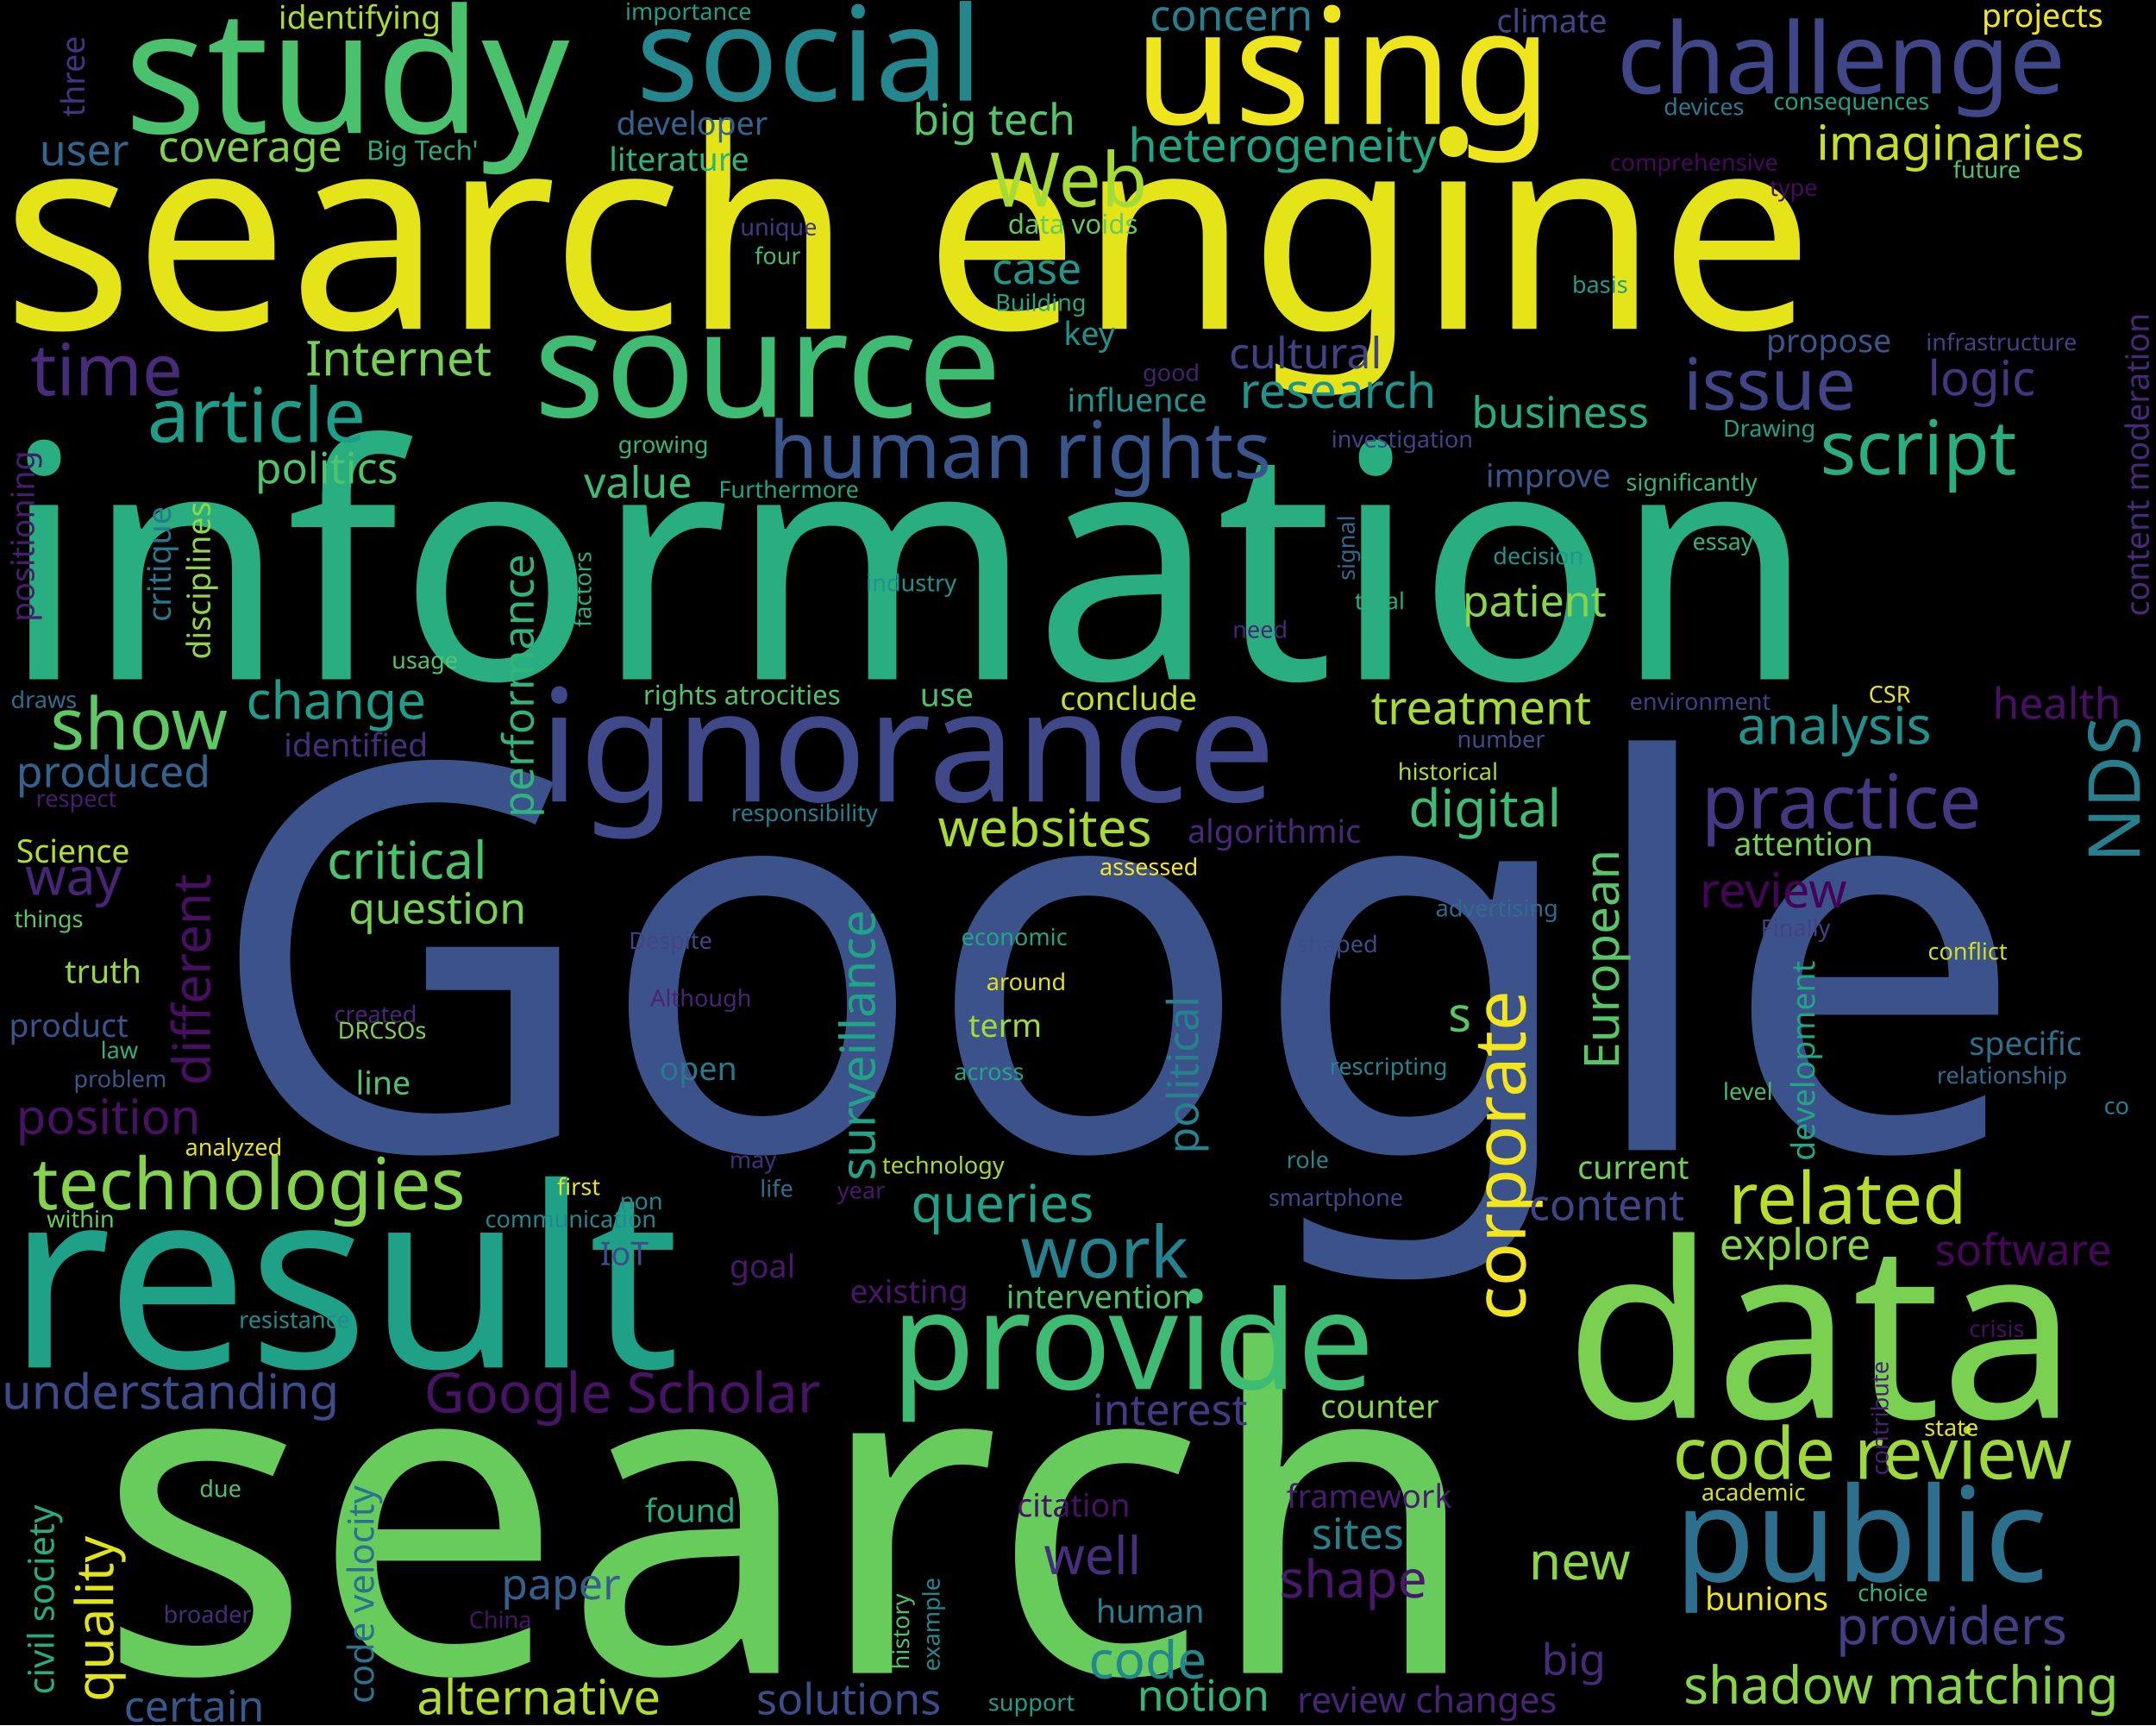
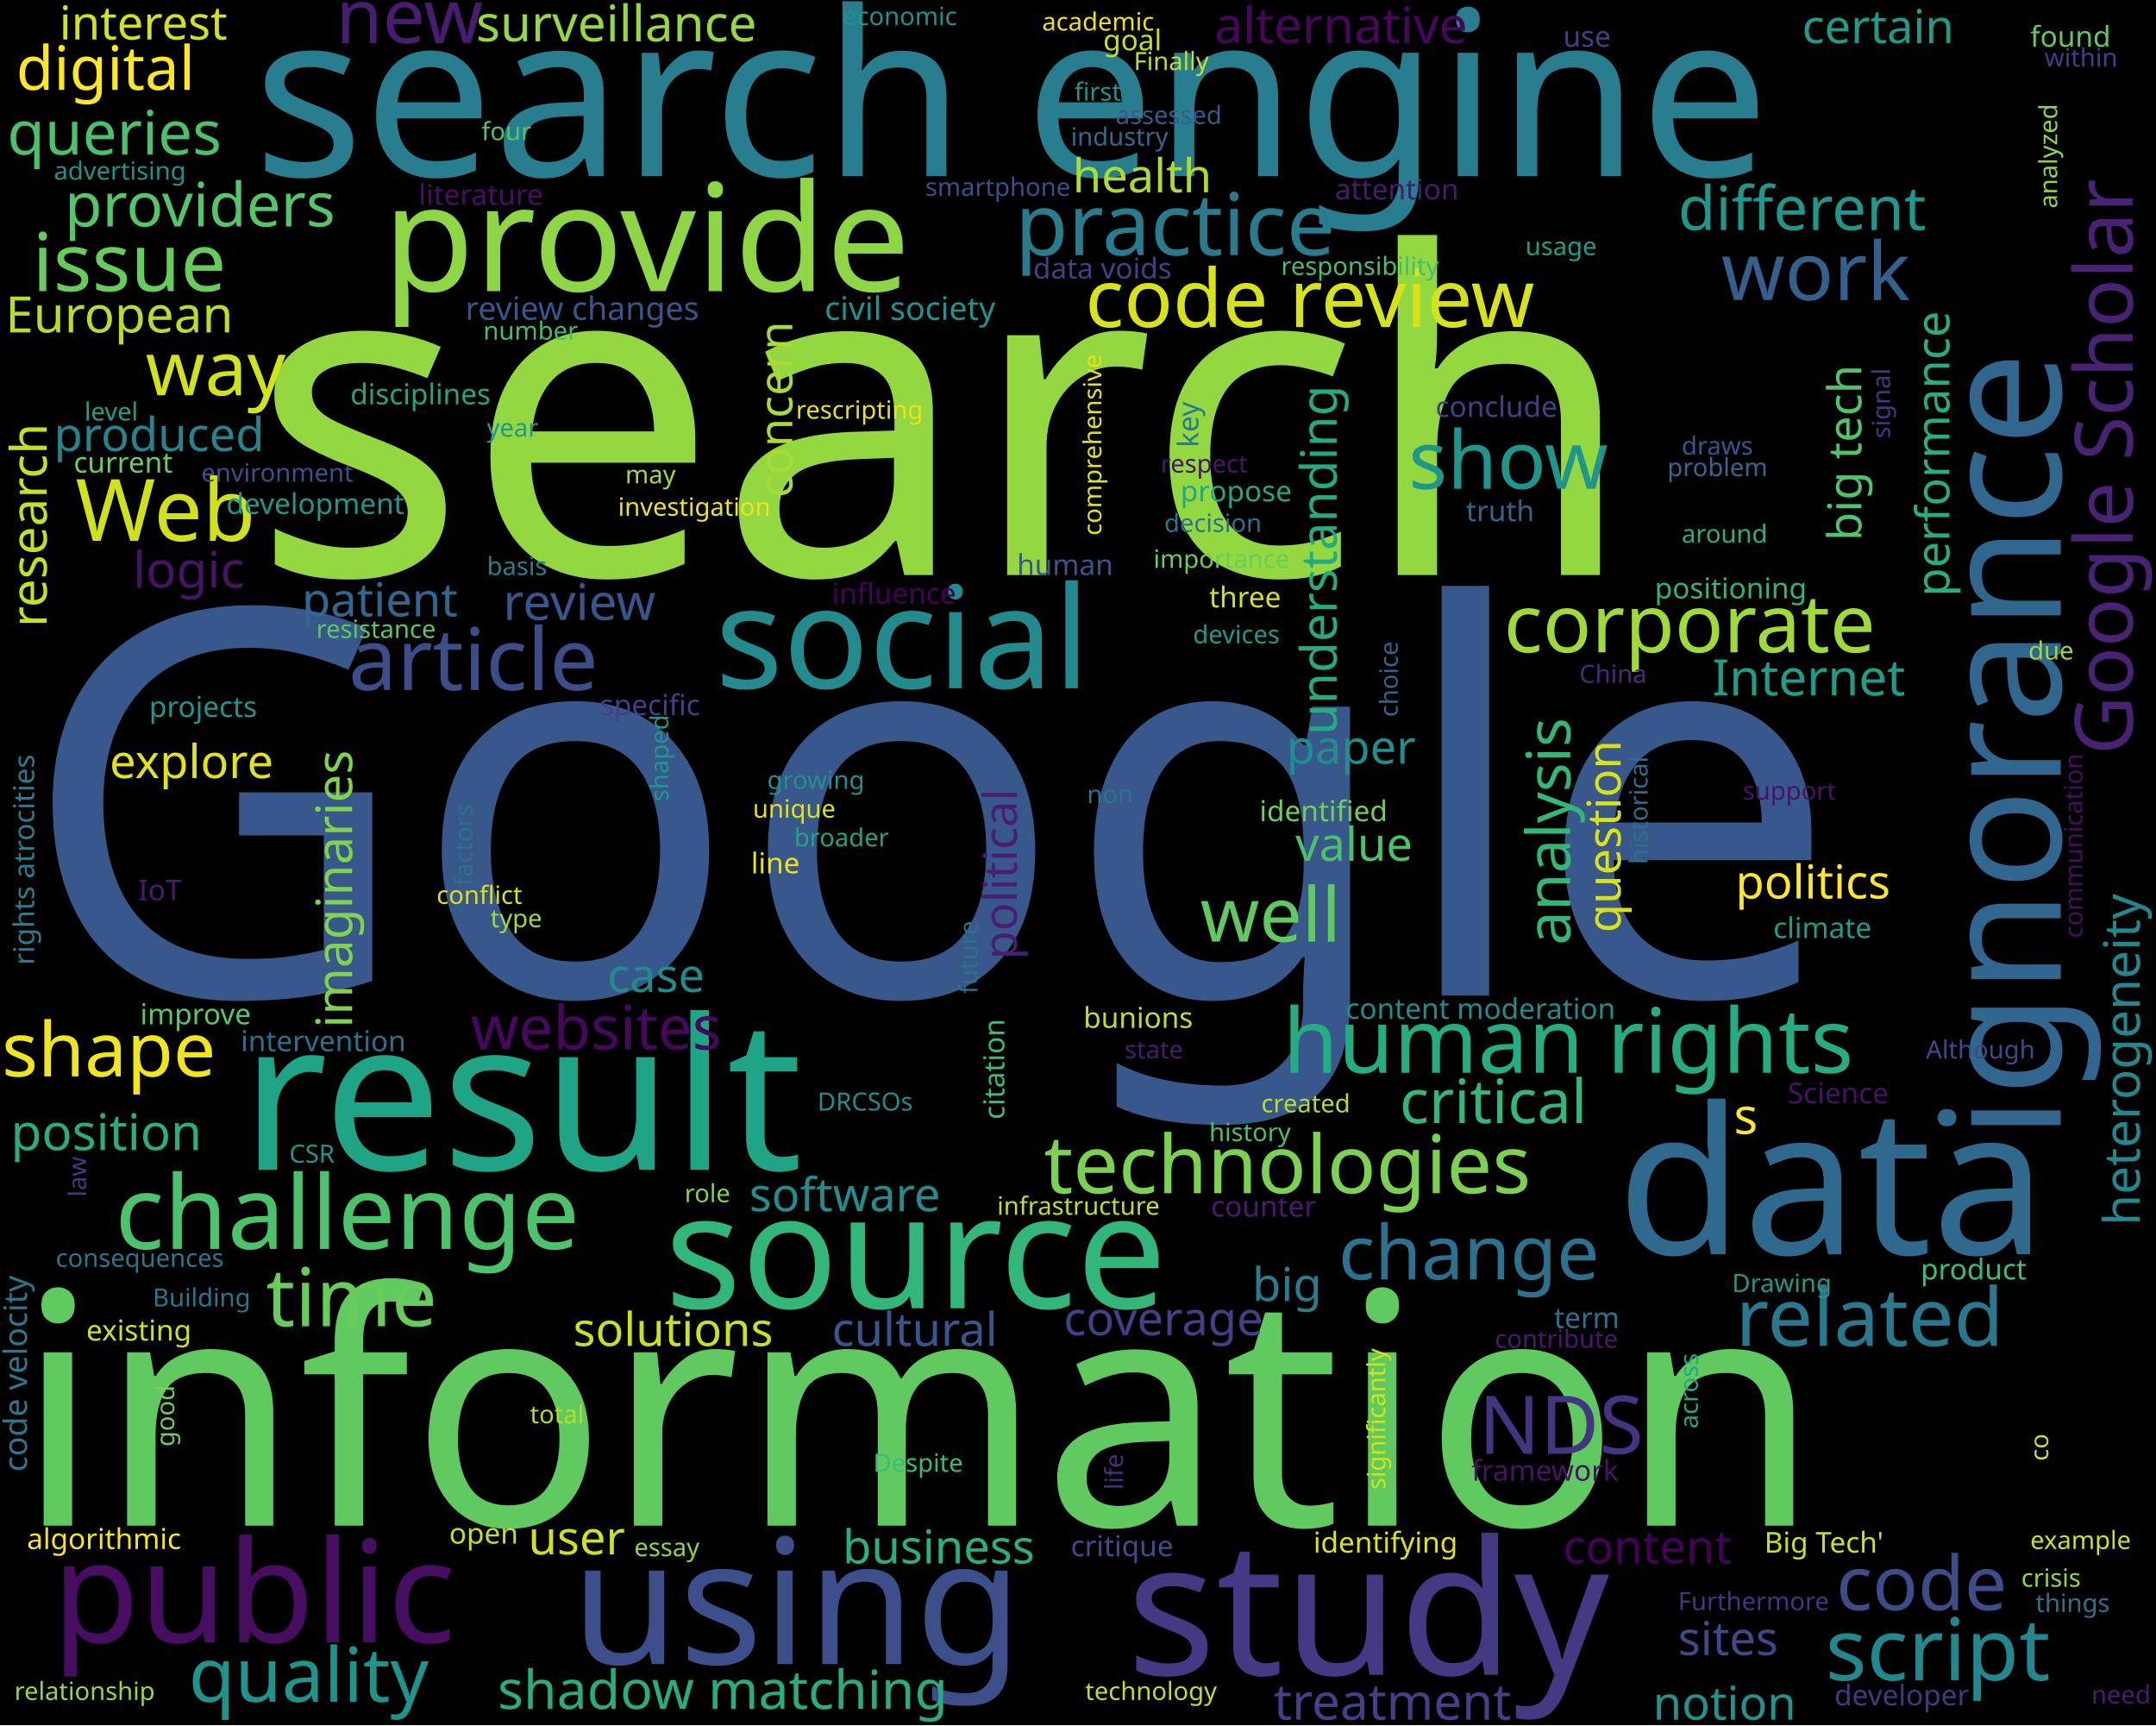
<svg xmlns="http://www.w3.org/2000/svg" width="1200" height="960">
  <style>text{font-family:'Droid Sans Mono';font-weight:normal;font-style:normal;}</style>
  <rect width="100%" height="100%" style="fill:black" />
-   <text transform="translate(115,640)" font-size="300" style="fill:rgb(59, 82, 139)">Google</text>
-   <text transform="translate(54,931)" font-size="249" style="fill:rgb(103, 204, 92)">search</text>
-   <text transform="translate(1,378)" font-size="181" style="fill:rgb(40, 174, 128)">information</text>
-   <text transform="translate(1,183)" font-size="153" style="fill:rgb(229, 228, 25)">search engine</text>
-   <text transform="translate(4,761)" font-size="140" style="fill:rgb(31, 161, 135)">result</text>
-   <text transform="translate(871,789)" font-size="136" style="fill:rgb(122, 209, 81)">data</text>
-   <text transform="translate(69,74)" font-size="96" style="fill:rgb(74, 193, 109)">study</text>
-   <text transform="translate(631,69)" font-size="90" style="fill:rgb(239, 229, 28)">using</text>
-   <text transform="translate(300,446)" font-size="87" style="fill:rgb(63, 72, 137)">ignorance</text>
-   <text transform="translate(297,232)" font-size="83" style="fill:rgb(63, 188, 115)">source</text>
-   <text transform="translate(496,773)" font-size="76" style="fill:rgb(63, 188, 115)">provide</text>
-   <text transform="translate(932,880)" font-size="73" style="fill:rgb(45, 112, 142)">public</text>
-   <text transform="translate(354,56)" font-size="73" style="fill:rgb(36, 135, 142)">social</text>
-   <text transform="translate(900,52)" font-size="55" style="fill:rgb(63, 71, 136)">challenge</text>
-   <text transform="translate(428,266)" font-size="44" style="fill:rgb(57, 86, 140)">human rights</text>
-   <text transform="translate(947,461)" font-size="42" style="fill:rgb(69, 55, 129)">practice</text>
-   <text transform="translate(551,115)" font-size="42" style="fill:rgb(165, 219, 54)">Web</text>
-   <text transform="translate(1013,264)" font-size="42" style="fill:rgb(40, 174, 128)">script</text>
-   <text transform="translate(82,246)" font-size="42" style="fill:rgb(30, 157, 137)">article</text>
-   <text transform="translate(18,673)" font-size="40" style="fill:rgb(132, 212, 75)">technologies</text>
-   <text transform="translate(568,711)" font-size="40" style="fill:rgb(38, 130, 142)">work</text>
-   <text transform="translate(962,681)" font-size="40" style="fill:rgb(184, 222, 41)">related</text>
-   <text transform="translate(28,417)" font-size="40" style="fill:rgb(94, 201, 98)">show</text>
-   <text transform="translate(849,735) rotate(-90)" font-size="40" style="fill:rgb(244, 230, 30)">corporate</text>
-   <text transform="translate(17,220)" font-size="40" style="fill:rgb(71, 44, 122)">time</text>
-   <text transform="translate(937,228)" font-size="40" style="fill:rgb(64, 69, 136)">issue</text>
-   <text transform="translate(1191,480) rotate(-90)" font-size="40" style="fill:rgb(39, 127, 142)">NDS</text>
-   <text transform="translate(931,823)" font-size="40" style="fill:rgb(157, 217, 59)">code review</text>
-   <text transform="translate(236,786)" font-size="31" style="fill:rgb(71, 19, 101)">Google Scholar</text>
-   <text transform="translate(14,498)" font-size="29" style="fill:rgb(72, 38, 119)">way</text>
-   <text transform="translate(606,934)" font-size="29" style="fill:rgb(35, 136, 142)">code</text>
-   <text transform="translate(137,400)" font-size="29" style="fill:rgb(30, 157, 137)">change</text>
-   <text transform="translate(63,947) rotate(-90)" font-size="29" style="fill:rgb(226, 228, 24)">quality</text>
-   <text transform="translate(581,876)" font-size="29" style="fill:rgb(71, 47, 125)">well</text>
-   <text transform="translate(851,879)" font-size="29" style="fill:rgb(139, 214, 70)">new</text>
-   <text transform="translate(712,889)" font-size="29" style="fill:rgb(72, 24, 106)">shape</text>
-   <text transform="translate(1022,915)" font-size="29" style="fill:rgb(66, 63, 133)">providers</text>
-   <text transform="translate(507,680)" font-size="29" style="fill:rgb(31, 162, 135)">queries</text>
-   <text transform="translate(117,604) rotate(-90)" font-size="29" style="fill:rgb(71, 14, 97)">different</text>
-   <text transform="translate(784,460)" font-size="29" style="fill:rgb(63, 188, 115)">digital</text>
-   <text transform="translate(967,414)" font-size="29" style="fill:rgb(33, 145, 140)">analysis</text>
-   <text transform="translate(182,489)" font-size="29" style="fill:rgb(76, 194, 108)">critical</text>
-   <text transform="translate(522,471)" font-size="29" style="fill:rgb(168, 219, 52)">websites</text>
-   <text transform="translate(937,948)" font-size="29" style="fill:rgb(137, 213, 72)">shadow matching</text>
-   <text transform="translate(690,227)" font-size="27" style="fill:rgb(31, 148, 140)">research</text>
-   <text transform="translate(946,505)" font-size="27" style="fill:rgb(69, 4, 87)">review</text>
-   <text transform="translate(1,784)" font-size="27" style="fill:rgb(62, 74, 137)">understanding</text>
-   <text transform="translate(806,574)" font-size="27" style="fill:rgb(86, 198, 103)">s</text>
-   <text transform="translate(1011,89)" font-size="27" style="fill:rgb(200, 224, 32)">imaginaries</text>
-   <text transform="translate(9,631)" font-size="27" style="fill:rgb(71, 17, 100)">position</text>
-   <text transform="translate(1073,220)" font-size="27" style="fill:rgb(70, 52, 128)">logic</text>
-   <text transform="translate(232,954)" font-size="27" style="fill:rgb(176, 221, 47)">alternative</text>
-   <text transform="translate(901,595) rotate(-90)" font-size="27" style="fill:rgb(86, 198, 103)">European</text>
-   <text transform="translate(487,657) rotate(-90)" font-size="27" style="fill:rgb(32, 163, 134)">surveillance</text>
-   <text transform="translate(170,209)" font-size="27" style="fill:rgb(117, 208, 84)">Internet</text>
-   <text transform="translate(628,90)" font-size="26" style="fill:rgb(33, 166, 133)">heterogeneity</text>
-   <text transform="translate(763,403)" font-size="26" style="fill:rgb(165, 219, 54)">treatment</text>
-   <text transform="translate(858,932)" font-size="24" style="fill:rgb(71, 42, 122)">big</text>
-   <text transform="translate(279,890)" font-size="24" style="fill:rgb(53, 95, 141)">paper</text>
-   <text transform="translate(1077,704)" font-size="24" style="fill:rgb(70, 7, 90)">software</text>
-   <text transform="translate(633,952)" font-size="24" style="fill:rgb(50, 182, 122)">notion</text>
-   <text transform="translate(851,679)" font-size="24" style="fill:rgb(65, 68, 135)">content</text>
-   <text transform="translate(9,438)" font-size="24" style="fill:rgb(51, 99, 141)">produced</text>
-   <text transform="translate(142,269)" font-size="24" style="fill:rgb(80, 196, 106)">politics</text>
-   <text transform="translate(640,17)" font-size="24" style="fill:rgb(39, 127, 142)">concern</text>
-   <text transform="translate(667,642) rotate(-90)" font-size="24" style="fill:rgb(38, 129, 142)">political</text>
-   <text transform="translate(297,455) rotate(-90)" font-size="24" style="fill:rgb(47, 180, 124)">performance</text>
-   <text transform="translate(22,92)" font-size="24" style="fill:rgb(49, 103, 142)">user</text>
-   <text transform="translate(819,238)" font-size="24" style="fill:rgb(37, 172, 130)">business</text>
-   <text transform="translate(69,958)" font-size="24" style="fill:rgb(56, 88, 140)">certain</text>
-   <text transform="translate(194,514)" font-size="24" style="fill:rgb(119, 209, 83)">question</text>
-   <text transform="translate(684,205)" font-size="24" style="fill:rgb(66, 65, 134)">cultural</text>
-   <text transform="translate(957,701)" font-size="24" style="fill:rgb(134, 213, 73)">explore</text>
-   <text transform="translate(552,158)" font-size="24" style="fill:rgb(31, 151, 139)">case</text>
-   <text transform="translate(325,277)" font-size="24" style="fill:rgb(63, 188, 115)">value</text>
-   <text transform="translate(1109,400)" font-size="24" style="fill:rgb(71, 16, 99)">health</text>
-   <text transform="translate(421,954)" font-size="24" style="fill:rgb(62, 76, 138)">solutions</text>
-   <text transform="translate(730,862)" font-size="24" style="fill:rgb(37, 131, 142)">sites</text>
-   <text transform="translate(88,90)" font-size="24" style="fill:rgb(129, 211, 77)">coverage</text>
-   <text transform="translate(608,793)" font-size="24" style="fill:rgb(68, 57, 131)">interest</text>
-   <text transform="translate(814,343)" font-size="24" style="fill:rgb(137, 213, 72)">patient</text>
-   <text transform="translate(508,75)" font-size="24" style="fill:rgb(84, 197, 104)">big tech</text>
-   <text transform="translate(722,953)" font-size="20" style="fill:rgb(72, 36, 117)">review changes</text>
-   <text transform="translate(30,943) rotate(-90)" font-size="20" style="fill:rgb(37, 172, 130)">civil society</text>
-   <text transform="translate(208,948) rotate(-90)" font-size="20" style="fill:rgb(44, 113, 142)">code velocity</text>
-   <text transform="translate(716,839)" font-size="18" style="fill:rgb(72, 29, 111)">framework</text>
-   <text transform="translate(592,192)" font-size="18" style="fill:rgb(32, 146, 140)">key</text>
-   <text transform="translate(406,711)" font-size="18" style="fill:rgb(72, 24, 106)">goal</text>
-   <text transform="translate(473,725)" font-size="18" style="fill:rgb(72, 22, 104)">existing</text>
-   <text transform="translate(95,346) rotate(-90)" font-size="18" style="fill:rgb(42, 119, 142)">critique</text>
-   <text transform="translate(1096,587)" font-size="18" style="fill:rgb(45, 112, 142)">specific</text>
-   <text transform="translate(343,75)" font-size="18" style="fill:rgb(50, 100, 142)">developer</text>
-   <text transform="translate(983,196)" font-size="18" style="fill:rgb(57, 86, 140)">propose</text>
-   <text transform="translate(827,271)" font-size="18" style="fill:rgb(57, 86, 140)">improve</text>
-   <text transform="translate(512,393)" font-size="18" style="fill:rgb(74, 193, 109)">use</text>
-   <text transform="translate(47,65) rotate(-90)" font-size="18" style="fill:rgb(70, 52, 128)">three</text>
-   <text transform="translate(367,601)" font-size="18" style="fill:rgb(41, 121, 142)">open</text>
-   <text transform="translate(1103,15)" font-size="18" style="fill:rgb(241, 229, 29)">projects</text>
-   <text transform="translate(359,847)" font-size="18" style="fill:rgb(37, 172, 130)">found</text>
-   <text transform="translate(661,469)" font-size="18" style="fill:rgb(72, 41, 121)">algorithmic</text>
-   <text transform="translate(610,903)" font-size="18" style="fill:rgb(39, 127, 142)">human</text>
-   <text transform="translate(594,229)" font-size="18" style="fill:rgb(32, 147, 140)">influence</text>
-   <text transform="translate(878,656)" font-size="18" style="fill:rgb(112, 207, 87)">current</text>
-   <text transform="translate(36,547)" font-size="18" style="fill:rgb(149, 216, 64)">truth</text>
-   <text transform="translate(539,577)" font-size="18" style="fill:rgb(162, 218, 55)">term</text>
-   <text transform="translate(19,346) rotate(-90)" font-size="18" style="fill:rgb(72, 29, 111)">positioning</text>
-   <text transform="translate(198,609)" font-size="18" style="fill:rgb(80, 196, 106)">line</text>
-   <text transform="translate(833,18)" font-size="18" style="fill:rgb(65, 68, 135)">climate</text>
-   <text transform="translate(965,476)" font-size="18" style="fill:rgb(117, 208, 84)">attention</text>
-   <text transform="translate(735,789)" font-size="18" style="fill:rgb(139, 214, 70)">counter</text>
-   <text transform="translate(590,395)" font-size="18" style="fill:rgb(200, 224, 32)">conclude</text>
-   <text transform="translate(560,728)" font-size="18" style="fill:rgb(74, 193, 109)">intervention</text>
-   <text transform="translate(155,16)" font-size="18" style="fill:rgb(170, 220, 50)">identifying</text>
-   <text transform="translate(339,95)" font-size="18" style="fill:rgb(46, 179, 124)">literature</text>
-   <text transform="translate(5,577)" font-size="18" style="fill:rgb(59, 82, 139)">product</text>
-   <text transform="translate(334,704)" font-size="18" style="fill:rgb(61, 77, 138)">IoT</text>
-   <text transform="translate(158,421)" font-size="18" style="fill:rgb(71, 46, 124)">identified</text>
-   <text transform="translate(1010,646) rotate(-90)" font-size="18" style="fill:rgb(33, 165, 133)">development</text>
-   <text transform="translate(566,844)" font-size="18" style="fill:rgb(71, 17, 100)">citation</text>
-   <text transform="translate(9,480)" font-size="18" style="fill:rgb(181, 222, 43)">Science</text>
-   <text transform="translate(117,367) rotate(-90)" font-size="18" style="fill:rgb(144, 215, 67)">disciplines</text>
-   <text transform="translate(949,896)" font-size="18" style="fill:rgb(239, 229, 28)">bunions</text>
-   <text transform="translate(1196,343) rotate(-90)" font-size="18" style="fill:rgb(72, 40, 120)">content moderation</text>
-   <text transform="translate(358,392)" font-size="15" style="fill:rgb(78, 195, 107)">rights atrocities</text>
-   <text transform="translate(204,89)" font-size="15" style="fill:rgb(39, 173, 129)">Big Tech'</text>
-   <text transform="translate(561,130)" font-size="15" style="fill:rgb(101, 203, 94)">data voids</text>
-   <text transform="translate(549,551)" font-size="13" style="fill:rgb(226, 228, 24)">around</text>
-   <text transform="translate(959,243)" font-size="13" style="fill:rgb(31, 161, 135)">Drawing</text>
-   <text transform="translate(186,569)" font-size="13" style="fill:rgb(72, 37, 118)">created</text>
-   <text transform="translate(523,930) rotate(-90)" font-size="13" style="fill:rgb(35, 137, 142)">example</text>
-   <text transform="translate(987,61)" font-size="13" style="fill:rgb(32, 163, 134)">consequences</text>
-   <text transform="translate(350,528)" font-size="13" style="fill:rgb(65, 68, 135)">Despite</text>
-   <text transform="translate(741,249)" font-size="13" style="fill:rgb(65, 66, 135)">investigation</text>
-   <text transform="translate(329,349) rotate(-90)" font-size="13" style="fill:rgb(40, 174, 128)">factors</text>
-   <text transform="translate(811,416)" font-size="13" style="fill:rgb(61, 77, 138)">number</text>
-   <text transform="translate(985,109)" font-size="13" style="fill:rgb(70, 11, 94)">type</text>
-   <text transform="translate(959,612)" font-size="13" style="fill:rgb(68, 191, 112)">level</text>
-   <text transform="translate(400,277)" font-size="13" style="fill:rgb(33, 166, 133)">Furthermore</text>
-   <text transform="translate(980,521)" font-size="13" style="fill:rgb(66, 65, 134)">Finally</text>
-   <text transform="translate(1078,603)" font-size="13" style="fill:rgb(47, 108, 142)">relationship</text>
-   <text transform="translate(506,929) rotate(-90)" font-size="13" style="fill:rgb(78, 195, 107)">history</text>
-   <text transform="translate(344,252)" font-size="13" style="fill:rgb(53, 183, 121)">growing</text>
-   <text transform="translate(778,434)" font-size="13" style="fill:rgb(176, 221, 47)">historical</text>
-   <text transform="translate(348,11)" font-size="13" style="fill:rgb(31, 159, 136)">importance</text>
-   <text transform="translate(407,457)" font-size="13" style="fill:rgb(38, 129, 142)">responsibility</text>
-   <text transform="translate(942,306)" font-size="13" style="fill:rgb(52, 182, 121)">essay</text>
-   <text transform="translate(1051,821) rotate(-90)" font-size="13" style="fill:rgb(72, 33, 115)">contribute</text>
-   <text transform="translate(491,653)" font-size="13" style="fill:rgb(168, 219, 52)">technology</text>
-   <text transform="translate(133,739)" font-size="13" style="fill:rgb(34, 140, 141)">resistance</text>
-   <text transform="translate(20,449)" font-size="13" style="fill:rgb(72, 28, 110)">respect</text>
-   <text transform="translate(716,650)" font-size="13" style="fill:rgb(36, 135, 142)">role</text>
-   <text transform="translate(686,355)" font-size="13" style="fill:rgb(72, 38, 119)">need</text>
-   <text transform="translate(310,665)" font-size="13" style="fill:rgb(234, 229, 26)">first</text>
-   <text transform="translate(740,598)" font-size="13" style="fill:rgb(37, 133, 142)">rescripting</text>
-   <text transform="translate(56,589)" font-size="13" style="fill:rgb(44, 177, 126)">law</text>
-   <text transform="translate(875,163)" font-size="13" style="fill:rgb(31, 158, 137)">basis</text>
-   <text transform="translate(636,212)" font-size="13" style="fill:rgb(72, 33, 115)">good</text>
-   <text transform="translate(831,314)" font-size="13" style="fill:rgb(31, 150, 139)">decision</text>
-   <text transform="translate(188,578)" font-size="13" style="fill:rgb(127, 211, 78)">DRCSOs</text>
-   <text transform="translate(947,835)" font-size="13" style="fill:rgb(216, 226, 25)">academic</text>
-   <text transform="translate(550,952)" font-size="13" style="fill:rgb(31, 158, 137)">support</text>
-   <text transform="translate(535,526)" font-size="13" style="fill:rgb(33, 166, 133)">economic</text>
-   <text transform="translate(754,323) rotate(-90)" font-size="13" style="fill:rgb(49, 104, 142)">signal</text>
-   <text transform="translate(905,273)" font-size="13" style="fill:rgb(52, 182, 121)">significantly</text>
-   <text transform="translate(706,671)" font-size="13" style="fill:rgb(63, 71, 136)">smartphone</text>
-   <text transform="translate(896,95)" font-size="13" style="fill:rgb(70, 8, 92)">comprehensive</text>
-   <text transform="translate(26,683)" font-size="13" style="fill:rgb(103, 204, 92)">within</text>
-   <text transform="translate(420,147)" font-size="13" style="fill:rgb(66, 190, 113)">four</text>
-   <text transform="translate(612,487)" font-size="13" style="fill:rgb(248, 230, 33)">assessed</text>
-   <text transform="translate(345,673)" font-size="13" style="fill:rgb(35, 137, 142)">non</text>
-   <text transform="translate(907,395)" font-size="13" style="fill:rgb(66, 63, 133)">environment</text>
-   <text transform="translate(1096,744)" font-size="13" style="fill:rgb(71, 13, 96)">crisis</text>
-   <text transform="translate(554,173)" font-size="13" style="fill:rgb(35, 169, 131)">Building</text>
-   <text transform="translate(406,650)" font-size="13" style="fill:rgb(70, 48, 126)">may</text>
-   <text transform="translate(6,394)" font-size="13" style="fill:rgb(46, 111, 142)">draws</text>
-   <text transform="translate(722,530)" font-size="13" style="fill:rgb(61, 77, 138)">shaped</text>
-   <text transform="translate(423,666)" font-size="13" style="fill:rgb(44, 114, 142)">life</text>
-   <text transform="translate(1034,891)" font-size="13" style="fill:rgb(52, 182, 121)">choice</text>
-   <text transform="translate(1171,620)" font-size="13" style="fill:rgb(39, 127, 142)">co</text>
-   <text transform="translate(91,903)" font-size="13" style="fill:rgb(71, 44, 122)">broader</text>
-   <text transform="translate(531,601)" font-size="13" style="fill:rgb(34, 167, 133)">across</text>
-   <text transform="translate(1071,799)" font-size="13" style="fill:rgb(231, 228, 25)">state</text>
-   <text transform="translate(103,643)" font-size="13" style="fill:rgb(231, 228, 25)">analyzed</text>
-   <text transform="translate(482,329)" font-size="13" style="fill:rgb(32, 147, 140)">industry</text>
-   <text transform="translate(1072,195)" font-size="13" style="fill:rgb(66, 65, 134)">infrastructure</text>
-   <text transform="translate(799,510)" font-size="13" style="fill:rgb(48, 106, 142)">advertising</text>
-   <text transform="translate(218,372)" font-size="13" style="fill:rgb(82, 197, 105)">usage</text>
-   <text transform="translate(8,516)" font-size="13" style="fill:rgb(92, 200, 99)">things</text>
-   <text transform="translate(926,64)" font-size="13" style="fill:rgb(41, 123, 142)">devices</text>
-   <text transform="translate(111,833)" font-size="13" style="fill:rgb(78, 195, 107)">due</text>
-   <text transform="translate(41,605)" font-size="13" style="fill:rgb(56, 88, 140)">problem</text>
-   <text transform="translate(754,339)" font-size="13" style="fill:rgb(39, 173, 129)">total</text>
-   <text transform="translate(270,683)" font-size="13" style="fill:rgb(35, 136, 142)">communication</text>
-   <text transform="translate(412,131)" font-size="13" style="fill:rgb(68, 58, 131)">unique</text>
-   <text transform="translate(1087,99)" font-size="13" style="fill:rgb(80, 196, 106)">future</text>
-   <text transform="translate(362,560)" font-size="13" style="fill:rgb(72, 36, 117)">Although</text>
-   <text transform="translate(1040,391)" font-size="13" style="fill:rgb(234, 229, 26)">CSR</text>
-   <text transform="translate(261,906)" font-size="13" style="fill:rgb(72, 20, 103)">China</text>
-   <text transform="translate(1073,534)" font-size="13" style="fill:rgb(205, 225, 29)">conflict</text>
-   <text transform="translate(466,667)" font-size="13" style="fill:rgb(72, 24, 106)">year</text>
+   <text transform="translate(11,554)" font-size="300" style="fill:rgb(56, 88, 140)">Google</text>
+   <text transform="translate(140,320)" font-size="249" style="fill:rgb(147, 215, 65)">search</text>
+   <text transform="translate(9,849)" font-size="180" style="fill:rgb(96, 202, 96)">information</text>
+   <text transform="translate(141,98)" font-size="128" style="fill:rgb(40, 125, 142)">search engine</text>
+   <text transform="translate(134,651)" font-size="117" style="fill:rgb(32, 164, 134)">result</text>
+   <text transform="translate(900,698)" font-size="114" style="fill:rgb(48, 105, 142)">data</text>
+   <text transform="translate(627,932)" font-size="104" style="fill:rgb(68, 58, 131)">study</text>
+   <text transform="translate(318,926)" font-size="97" style="fill:rgb(60, 79, 138)">using</text>
+   <text transform="translate(1147,634) rotate(-90)" font-size="93" style="fill:rgb(49, 102, 142)">ignorance</text>
+   <text transform="translate(370,728)" font-size="89" style="fill:rgb(50, 182, 122)">source</text>
+   <text transform="translate(213,162)" font-size="83" style="fill:rgb(142, 214, 69)">provide</text>
+   <text transform="translate(29,914)" font-size="79" style="fill:rgb(71, 13, 96)">public</text>
+   <text transform="translate(398,383)" font-size="79" style="fill:rgb(35, 138, 141)">social</text>
+   <text transform="translate(64,695)" font-size="57" style="fill:rgb(76, 194, 108)">challenge</text>
+   <text transform="translate(714,597)" font-size="50" style="fill:rgb(37, 172, 130)">human rights</text>
+   <text transform="translate(565,142)" font-size="48" style="fill:rgb(40, 124, 142)">practice</text>
+   <text transform="translate(42,301)" font-size="48" style="fill:rgb(208, 225, 28)">Web</text>
+   <text transform="translate(1016,935)" font-size="48" style="fill:rgb(35, 136, 142)">script</text>
+   <text transform="translate(194,384)" font-size="48" style="fill:rgb(61, 77, 138)">article</text>
+   <text transform="translate(581,664)" font-size="45" style="fill:rgb(124, 210, 80)">technologies</text>
+   <text transform="translate(958,167)" font-size="45" style="fill:rgb(53, 95, 141)">work</text>
+   <text transform="translate(966,749)" font-size="45" style="fill:rgb(42, 120, 142)">related</text>
+   <text transform="translate(784,272)" font-size="45" style="fill:rgb(31, 149, 139)">show</text>
+   <text transform="translate(837,363)" font-size="45" style="fill:rgb(160, 218, 57)">corporate</text>
+   <text transform="translate(148,738)" font-size="45" style="fill:rgb(103, 204, 92)">time</text>
+   <text transform="translate(18,162)" font-size="45" style="fill:rgb(103, 204, 92)">issue</text>
+   <text transform="translate(823,809)" font-size="45" style="fill:rgb(69, 53, 129)">NDS</text>
+   <text transform="translate(604,182)" font-size="45" style="fill:rgb(216, 226, 25)">code review</text>
+   <text transform="translate(1187,420) rotate(-90)" font-size="45" style="fill:rgb(72, 35, 116)">Google Scholar</text>
+   <text transform="translate(81,220)" font-size="42" style="fill:rgb(210, 226, 27)">way</text>
+   <text transform="translate(1022,896)" font-size="42" style="fill:rgb(61, 77, 138)">code</text>
+   <text transform="translate(745,712)" font-size="42" style="fill:rgb(44, 114, 142)">change</text>
+   <text transform="translate(105,947)" font-size="42" style="fill:rgb(31, 148, 140)">quality</text>
+   <text transform="translate(668,524)" font-size="42" style="fill:rgb(96, 202, 96)">well</text>
+   <text transform="translate(187,24)" font-size="42" style="fill:rgb(72, 28, 110)">new</text>
+   <text transform="translate(1,599)" font-size="42" style="fill:rgb(241, 229, 29)">shape</text>
+   <text transform="translate(36,126)" font-size="34" style="fill:rgb(84, 197, 104)">providers</text>
+   <text transform="translate(4,86)" font-size="34" style="fill:rgb(74, 193, 109)">queries</text>
+   <text transform="translate(934,128)" font-size="34" style="fill:rgb(31, 151, 139)">different</text>
+   <text transform="translate(9,50)" font-size="34" style="fill:rgb(251, 231, 35)">digital</text>
+   <text transform="translate(874,526) rotate(-90)" font-size="34" style="fill:rgb(52, 182, 121)">analysis</text>
+   <text transform="translate(779,625)" font-size="34" style="fill:rgb(50, 182, 122)">critical</text>
+   <text transform="translate(262,584)" font-size="34" style="fill:rgb(70, 8, 92)">websites</text>
+   <text transform="translate(277,951)" font-size="30" style="fill:rgb(39, 173, 129)">shadow matching</text>
+   <text transform="translate(26,349) rotate(-90)" font-size="28" style="fill:rgb(197, 224, 33)">research</text>
+   <text transform="translate(280,345)" font-size="28" style="fill:rgb(57, 85, 140)">review</text>
+   <text transform="translate(744,409) rotate(-90)" font-size="28" style="fill:rgb(37, 171, 130)">understanding</text>
+   <text transform="translate(965,631)" font-size="28" style="fill:rgb(253, 231, 37)">s</text>
+   <text transform="translate(196,572) rotate(-90)" font-size="28" style="fill:rgb(129, 211, 77)">imaginaries</text>
+   <text transform="translate(6,640)" font-size="28" style="fill:rgb(41, 175, 127)">position</text>
+   <text transform="translate(74,327)" font-size="28" style="fill:rgb(71, 19, 101)">logic</text>
+   <text transform="translate(676,24)" font-size="28" style="fill:rgb(70, 7, 90)">alternative</text>
+   <text transform="translate(3,185)" font-size="28" style="fill:rgb(184, 222, 41)">European</text>
+   <text transform="translate(265,23)" font-size="28" style="fill:rgb(149, 216, 64)">surveillance</text>
+   <text transform="translate(953,387)" font-size="28" style="fill:rgb(30, 157, 137)">Internet</text>
+   <text transform="translate(1191,682) rotate(-90)" font-size="28" style="fill:rgb(35, 136, 142)">heterogeneity</text>
+   <text transform="translate(709,957)" font-size="28" style="fill:rgb(66, 64, 134)">treatment</text>
+   <text transform="translate(697,724)" font-size="26" style="fill:rgb(39, 126, 142)">big</text>
+   <text transform="translate(716,425)" font-size="26" style="fill:rgb(34, 141, 141)">paper</text>
+   <text transform="translate(417,674)" font-size="26" style="fill:rgb(33, 142, 141)">software</text>
+   <text transform="translate(920,957)" font-size="26" style="fill:rgb(32, 147, 140)">notion</text>
+   <text transform="translate(870,870)" font-size="26" style="fill:rgb(68, 2, 86)">content</text>
+   <text transform="translate(30,251)" font-size="26" style="fill:rgb(37, 133, 142)">produced</text>
+   <text transform="translate(966,500)" font-size="26" style="fill:rgb(251, 231, 35)">politics</text>
+   <text transform="translate(441,277) rotate(-90)" font-size="26" style="fill:rgb(168, 219, 52)">concern</text>
+   <text transform="translate(566,534) rotate(-90)" font-size="26" style="fill:rgb(72, 31, 112)">political</text>
+   <text transform="translate(1085,332) rotate(-90)" font-size="26" style="fill:rgb(38, 173, 129)">performance</text>
+   <text transform="translate(294,865)" font-size="26" style="fill:rgb(208, 225, 28)">user</text>
+   <text transform="translate(469,870)" font-size="26" style="fill:rgb(42, 176, 127)">business</text>
+   <text transform="translate(1003,24)" font-size="26" style="fill:rgb(30, 156, 137)">certain</text>
+   <text transform="translate(902,519) rotate(-90)" font-size="26" style="fill:rgb(216, 226, 25)">question</text>
+   <text transform="translate(463,749)" font-size="26" style="fill:rgb(57, 86, 140)">cultural</text>
+   <text transform="translate(61,433)" font-size="26" style="fill:rgb(226, 228, 24)">explore</text>
+   <text transform="translate(338,552)" font-size="26" style="fill:rgb(35, 138, 141)">case</text>
+   <text transform="translate(721,479)" font-size="26" style="fill:rgb(74, 193, 109)">value</text>
+   <text transform="translate(597,107)" font-size="26" style="fill:rgb(173, 220, 48)">health</text>
+   <text transform="translate(319,749)" font-size="26" style="fill:rgb(202, 225, 31)">solutions</text>
+   <text transform="translate(934,921)" font-size="26" style="fill:rgb(62, 73, 137)">sites</text>
+   <text transform="translate(592,743)" font-size="26" style="fill:rgb(66, 64, 134)">coverage</text>
+   <text transform="translate(33,22)" font-size="26" style="fill:rgb(210, 226, 27)">interest</text>
+   <text transform="translate(168,343)" font-size="26" style="fill:rgb(49, 104, 142)">patient</text>
+   <text transform="translate(1036,301) rotate(-90)" font-size="26" style="fill:rgb(80, 196, 106)">big tech</text>
+   <text transform="translate(259,178)" font-size="18" style="fill:rgb(57, 86, 140)">review changes</text>
+   <text transform="translate(459,178)" font-size="18" style="fill:rgb(31, 148, 140)">civil society</text>
+   <text transform="translate(15,819) rotate(-90)" font-size="18" style="fill:rgb(41, 121, 142)">code velocity</text>
+   <text transform="translate(819,824)" font-size="16" style="fill:rgb(71, 19, 101)">framework</text>
+   <text transform="translate(667,249) rotate(-90)" font-size="16" style="fill:rgb(41, 122, 142)">key</text>
+   <text transform="translate(614,28)" font-size="16" style="fill:rgb(197, 224, 33)">goal</text>
+   <text transform="translate(48,746)" font-size="16" style="fill:rgb(208, 225, 28)">existing</text>
+   <text transform="translate(596,866)" font-size="16" style="fill:rgb(61, 77, 138)">critique</text>
+   <text transform="translate(334,398)" font-size="16" style="fill:rgb(67, 62, 133)">specific</text>
+   <text transform="translate(1021,949)" font-size="16" style="fill:rgb(69, 55, 129)">developer</text>
+   <text transform="translate(657,279)" font-size="16" style="fill:rgb(34, 168, 132)">propose</text>
+   <text transform="translate(78,570)" font-size="16" style="fill:rgb(90, 200, 100)">improve</text>
+   <text transform="translate(870,26)" font-size="16" style="fill:rgb(66, 63, 133)">use</text>
+   <text transform="translate(673,338)" font-size="16" style="fill:rgb(213, 226, 26)">three</text>
+   <text transform="translate(250,859)" font-size="16" style="fill:rgb(197, 224, 33)">open</text>
+   <text transform="translate(83,399)" font-size="16" style="fill:rgb(31, 150, 139)">projects</text>
+   <text transform="translate(1130,26)" font-size="16" style="fill:rgb(96, 202, 96)">found</text>
+   <text transform="translate(15,862)" font-size="16" style="fill:rgb(246, 230, 32)">algorithmic</text>
+   <text transform="translate(566,320)" font-size="16" style="fill:rgb(58, 84, 140)">human</text>
+   <text transform="translate(463,336)" font-size="16" style="fill:rgb(68, 2, 86)">influence</text>
+   <text transform="translate(41,263)" font-size="16" style="fill:rgb(108, 205, 90)">current</text>
+   <text transform="translate(816,290)" font-size="16" style="fill:rgb(50, 101, 142)">truth</text>
+   <text transform="translate(865,739)" font-size="16" style="fill:rgb(44, 113, 142)">term</text>
+   <text transform="translate(921,333)" font-size="16" style="fill:rgb(47, 180, 124)">positioning</text>
+   <text transform="translate(418,486)" font-size="16" style="fill:rgb(234, 229, 26)">line</text>
+   <text transform="translate(987,522)" font-size="16" style="fill:rgb(30, 157, 137)">climate</text>
+   <text transform="translate(743,111)" font-size="16" style="fill:rgb(72, 26, 108)">attention</text>
+   <text transform="translate(674,677)" font-size="16" style="fill:rgb(72, 27, 109)">counter</text>
+   <text transform="translate(799,232)" font-size="16" style="fill:rgb(66, 64, 134)">conclude</text>
+   <text transform="translate(134,585)" font-size="16" style="fill:rgb(45, 112, 142)">intervention</text>
+   <text transform="translate(731,864)" font-size="16" style="fill:rgb(223, 227, 24)">identifying</text>
+   <text transform="translate(233,114)" font-size="16" style="fill:rgb(71, 14, 97)">literature</text>
+   <text transform="translate(1069,712)" font-size="16" style="fill:rgb(64, 189, 114)">product</text>
+   <text transform="translate(77,501)" font-size="16" style="fill:rgb(72, 28, 110)">IoT</text>
+   <text transform="translate(701,457)" font-size="16" style="fill:rgb(112, 207, 87)">identified</text>
+   <text transform="translate(126,286)" font-size="16" style="fill:rgb(31, 152, 139)">development</text>
+   <text transform="translate(559,623) rotate(-90)" font-size="16" style="fill:rgb(61, 188, 116)">citation</text>
+   <text transform="translate(995,614)" font-size="16" style="fill:rgb(71, 17, 100)">Science</text>
+   <text transform="translate(195,225)" font-size="16" style="fill:rgb(33, 166, 133)">disciplines</text>
+   <text transform="translate(603,572)" font-size="16" style="fill:rgb(192, 223, 37)">bunions</text>
+   <text transform="translate(749,567)" font-size="16" style="fill:rgb(34, 141, 141)">content moderation</text>
+   <text transform="translate(19,537) rotate(-90)" font-size="16" style="fill:rgb(39, 126, 142)">rights atrocities</text>
+   <text transform="translate(982,864)" font-size="16" style="fill:rgb(202, 225, 31)">Big Tech'</text>
+   <text transform="translate(575,155)" font-size="16" style="fill:rgb(66, 65, 134)">data voids</text>
+   <text transform="translate(936,302)" font-size="14" style="fill:rgb(42, 176, 127)">around</text>
+   <text transform="translate(964,719)" font-size="14" style="fill:rgb(31, 152, 139)">Drawing</text>
+   <text transform="translate(702,619)" font-size="14" style="fill:rgb(184, 222, 41)">created</text>
+   <text transform="translate(1130,862)" font-size="14" style="fill:rgb(208, 225, 28)">example</text>
+   <text transform="translate(31,705)" font-size="14" style="fill:rgb(42, 119, 142)">consequences</text>
+   <text transform="translate(486,819)" font-size="14" style="fill:rgb(61, 188, 116)">Despite</text>
+   <text transform="translate(344,287)" font-size="14" style="fill:rgb(239, 229, 28)">investigation</text>
+   <text transform="translate(263,493) rotate(-90)" font-size="14" style="fill:rgb(46, 110, 142)">factors</text>
+   <text transform="translate(269,189)" font-size="14" style="fill:rgb(64, 189, 114)">number</text>
+   <text transform="translate(273,516)" font-size="14" style="fill:rgb(160, 218, 57)">type</text>
+   <text transform="translate(47,234)" font-size="14" style="fill:rgb(31, 160, 136)">level</text>
+   <text transform="translate(934,896)" font-size="14" style="fill:rgb(70, 52, 128)">Furthermore</text>
+   <text transform="translate(631,39)" font-size="14" style="fill:rgb(194, 223, 35)">Finally</text>
+   <text transform="translate(8,946)" font-size="14" style="fill:rgb(152, 216, 62)">relationship</text>
+   <text transform="translate(673,635)" font-size="14" style="fill:rgb(72, 193, 110)">history</text>
+   <text transform="translate(427,439)" font-size="14" style="fill:rgb(33, 144, 141)">growing</text>
+   <text transform="translate(917,481) rotate(-90)" font-size="14" style="fill:rgb(46, 110, 142)">historical</text>
+   <text transform="translate(642,316)" font-size="14" style="fill:rgb(108, 205, 90)">importance</text>
+   <text transform="translate(713,153)" font-size="14" style="fill:rgb(68, 191, 112)">responsibility</text>
+   <text transform="translate(353,866)" font-size="14" style="fill:rgb(142, 214, 69)">essay</text>
+   <text transform="translate(832,750)" font-size="14" style="fill:rgb(72, 26, 108)">contribute</text>
+   <text transform="translate(604,946)" font-size="14" style="fill:rgb(189, 223, 38)">technology</text>
+   <text transform="translate(176,355)" font-size="14" style="fill:rgb(92, 200, 99)">resistance</text>
+   <text transform="translate(646,263)" font-size="14" style="fill:rgb(72, 22, 104)">respect</text>
+   <text transform="translate(381,669)" font-size="14" style="fill:rgb(132, 212, 75)">role</text>
+   <text transform="translate(1164,948)" font-size="14" style="fill:rgb(72, 29, 111)">need</text>
+   <text transform="translate(598,56)" font-size="14" style="fill:rgb(31, 149, 139)">first</text>
+   <text transform="translate(443,233)" font-size="14" style="fill:rgb(231, 228, 25)">rescripting</text>
+   <text transform="translate(48,666) rotate(-90)" font-size="14" style="fill:rgb(69, 56, 130)">law</text>
+   <text transform="translate(271,320)" font-size="14" style="fill:rgb(39, 127, 142)">basis</text>
+   <text transform="translate(97,805) rotate(-90)" font-size="14" style="fill:rgb(115, 208, 86)">good</text>
+   <text transform="translate(648,296)" font-size="14" style="fill:rgb(44, 115, 142)">decision</text>
+   <text transform="translate(455,618)" font-size="14" style="fill:rgb(34, 139, 141)">DRCSOs</text>
+   <text transform="translate(580,17)" font-size="14" style="fill:rgb(234, 229, 26)">academic</text>
+   <text transform="translate(970,445)" font-size="14" style="fill:rgb(71, 19, 101)">support</text>
+   <text transform="translate(469,14)" font-size="14" style="fill:rgb(32, 146, 140)">economic</text>
+   <text transform="translate(1052,244) rotate(-90)" font-size="14" style="fill:rgb(69, 56, 130)">signal</text>
+   <text transform="translate(771,829) rotate(-90)" font-size="14" style="fill:rgb(210, 226, 27)">significantly</text>
+   <text transform="translate(515,109)" font-size="14" style="fill:rgb(61, 78, 138)">smartphone</text>
+   <text transform="translate(613,298) rotate(-90)" font-size="14" style="fill:rgb(226, 228, 24)">comprehensive</text>
+   <text transform="translate(1138,37)" font-size="14" style="fill:rgb(67, 62, 133)">within</text>
+   <text transform="translate(268,78)" font-size="14" style="fill:rgb(82, 197, 105)">four</text>
+   <text transform="translate(621,69)" font-size="14" style="fill:rgb(56, 89, 140)">assessed</text>
+   <text transform="translate(605,447)" font-size="14" style="fill:rgb(44, 114, 142)">non</text>
+   <text transform="translate(112,268)" font-size="14" style="fill:rgb(59, 81, 139)">environment</text>
+   <text transform="translate(1125,883)" font-size="14" style="fill:rgb(147, 215, 65)">crisis</text>
+   <text transform="translate(85,727)" font-size="14" style="fill:rgb(42, 118, 142)">Building</text>
+   <text transform="translate(348,269)" font-size="14" style="fill:rgb(165, 219, 54)">may</text>
+   <text transform="translate(936,253)" font-size="14" style="fill:rgb(57, 86, 140)">draws</text>
+   <text transform="translate(372,446) rotate(-90)" font-size="14" style="fill:rgb(31, 150, 139)">shaped</text>
+   <text transform="translate(625,829) rotate(-90)" font-size="14" style="fill:rgb(71, 47, 125)">life</text>
+   <text transform="translate(778,399) rotate(-90)" font-size="14" style="fill:rgb(50, 100, 142)">choice</text>
+   <text transform="translate(1140,813) rotate(-90)" font-size="14" style="fill:rgb(205, 225, 29)">co</text>
+   <text transform="translate(442,471)" font-size="14" style="fill:rgb(32, 163, 134)">broader</text>
+   <text transform="translate(945,795) rotate(-90)" font-size="14" style="fill:rgb(34, 167, 133)">across</text>
+   <text transform="translate(626,589)" font-size="14" style="fill:rgb(72, 27, 109)">state</text>
+   <text transform="translate(1145,116) rotate(-90)" font-size="14" style="fill:rgb(144, 215, 67)">analyzed</text>
+   <text transform="translate(596,81)" font-size="14" style="fill:rgb(48, 106, 142)">industry</text>
+   <text transform="translate(555,676)" font-size="14" style="fill:rgb(192, 223, 37)">infrastructure</text>
+   <text transform="translate(30,100)" font-size="14" style="fill:rgb(32, 146, 140)">advertising</text>
+   <text transform="translate(849,142)" font-size="14" style="fill:rgb(31, 158, 137)">usage</text>
+   <text transform="translate(1133,897)" font-size="14" style="fill:rgb(44, 114, 142)">things</text>
+   <text transform="translate(664,358)" font-size="14" style="fill:rgb(31, 153, 138)">devices</text>
+   <text transform="translate(1129,367)" font-size="14" style="fill:rgb(157, 217, 59)">due</text>
+   <text transform="translate(928,265)" font-size="14" style="fill:rgb(48, 106, 142)">problem</text>
+   <text transform="translate(295,792)" font-size="14" style="fill:rgb(178, 221, 45)">total</text>
+   <text transform="translate(1159,522) rotate(-90)" font-size="14" style="fill:rgb(71, 13, 96)">communication</text>
+   <text transform="translate(419,455)" font-size="14" style="fill:rgb(223, 227, 24)">unique</text>
+   <text transform="translate(544,553) rotate(-90)" font-size="14" style="fill:rgb(45, 112, 142)">future</text>
+   <text transform="translate(1072,589)" font-size="14" style="fill:rgb(62, 74, 137)">Although</text>
+   <text transform="translate(161,647)" font-size="14" style="fill:rgb(31, 151, 139)">CSR</text>
+   <text transform="translate(879,380)" font-size="14" style="fill:rgb(71, 44, 122)">China</text>
+   <text transform="translate(243,503)" font-size="14" style="fill:rgb(221, 227, 24)">conflict</text>
+   <text transform="translate(271,243)" font-size="14" style="fill:rgb(31, 151, 139)">year</text>
</svg>
